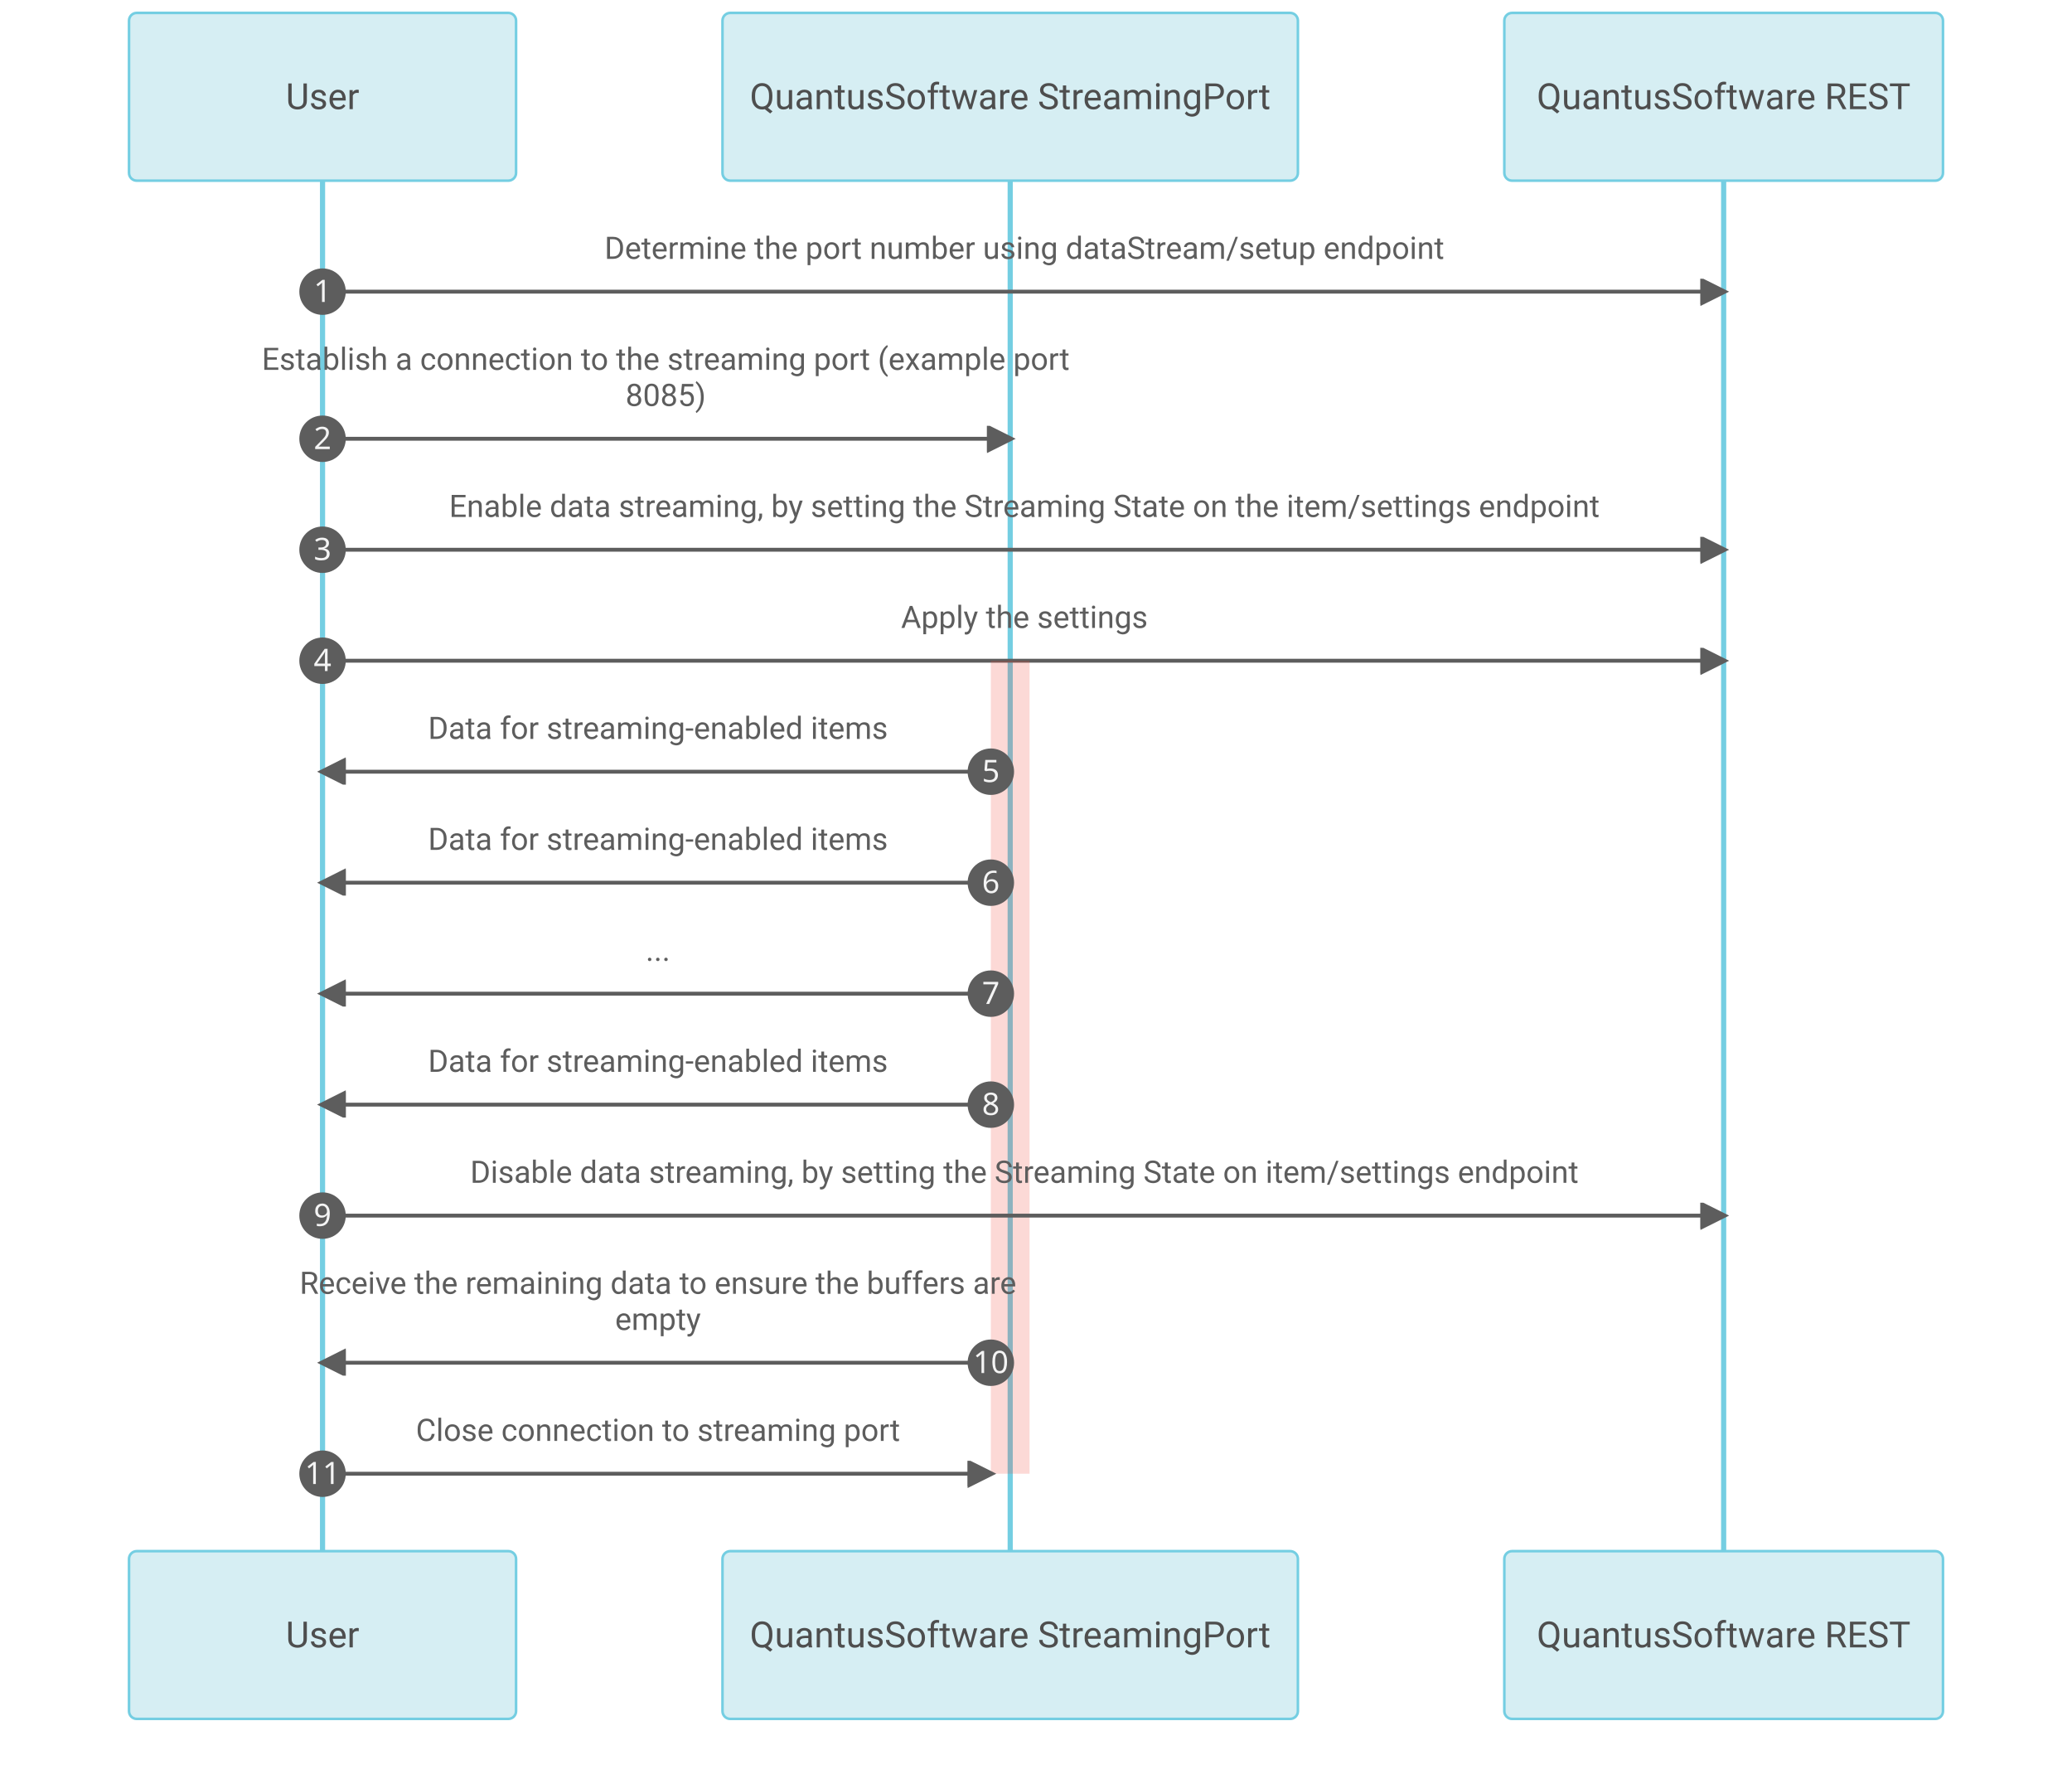
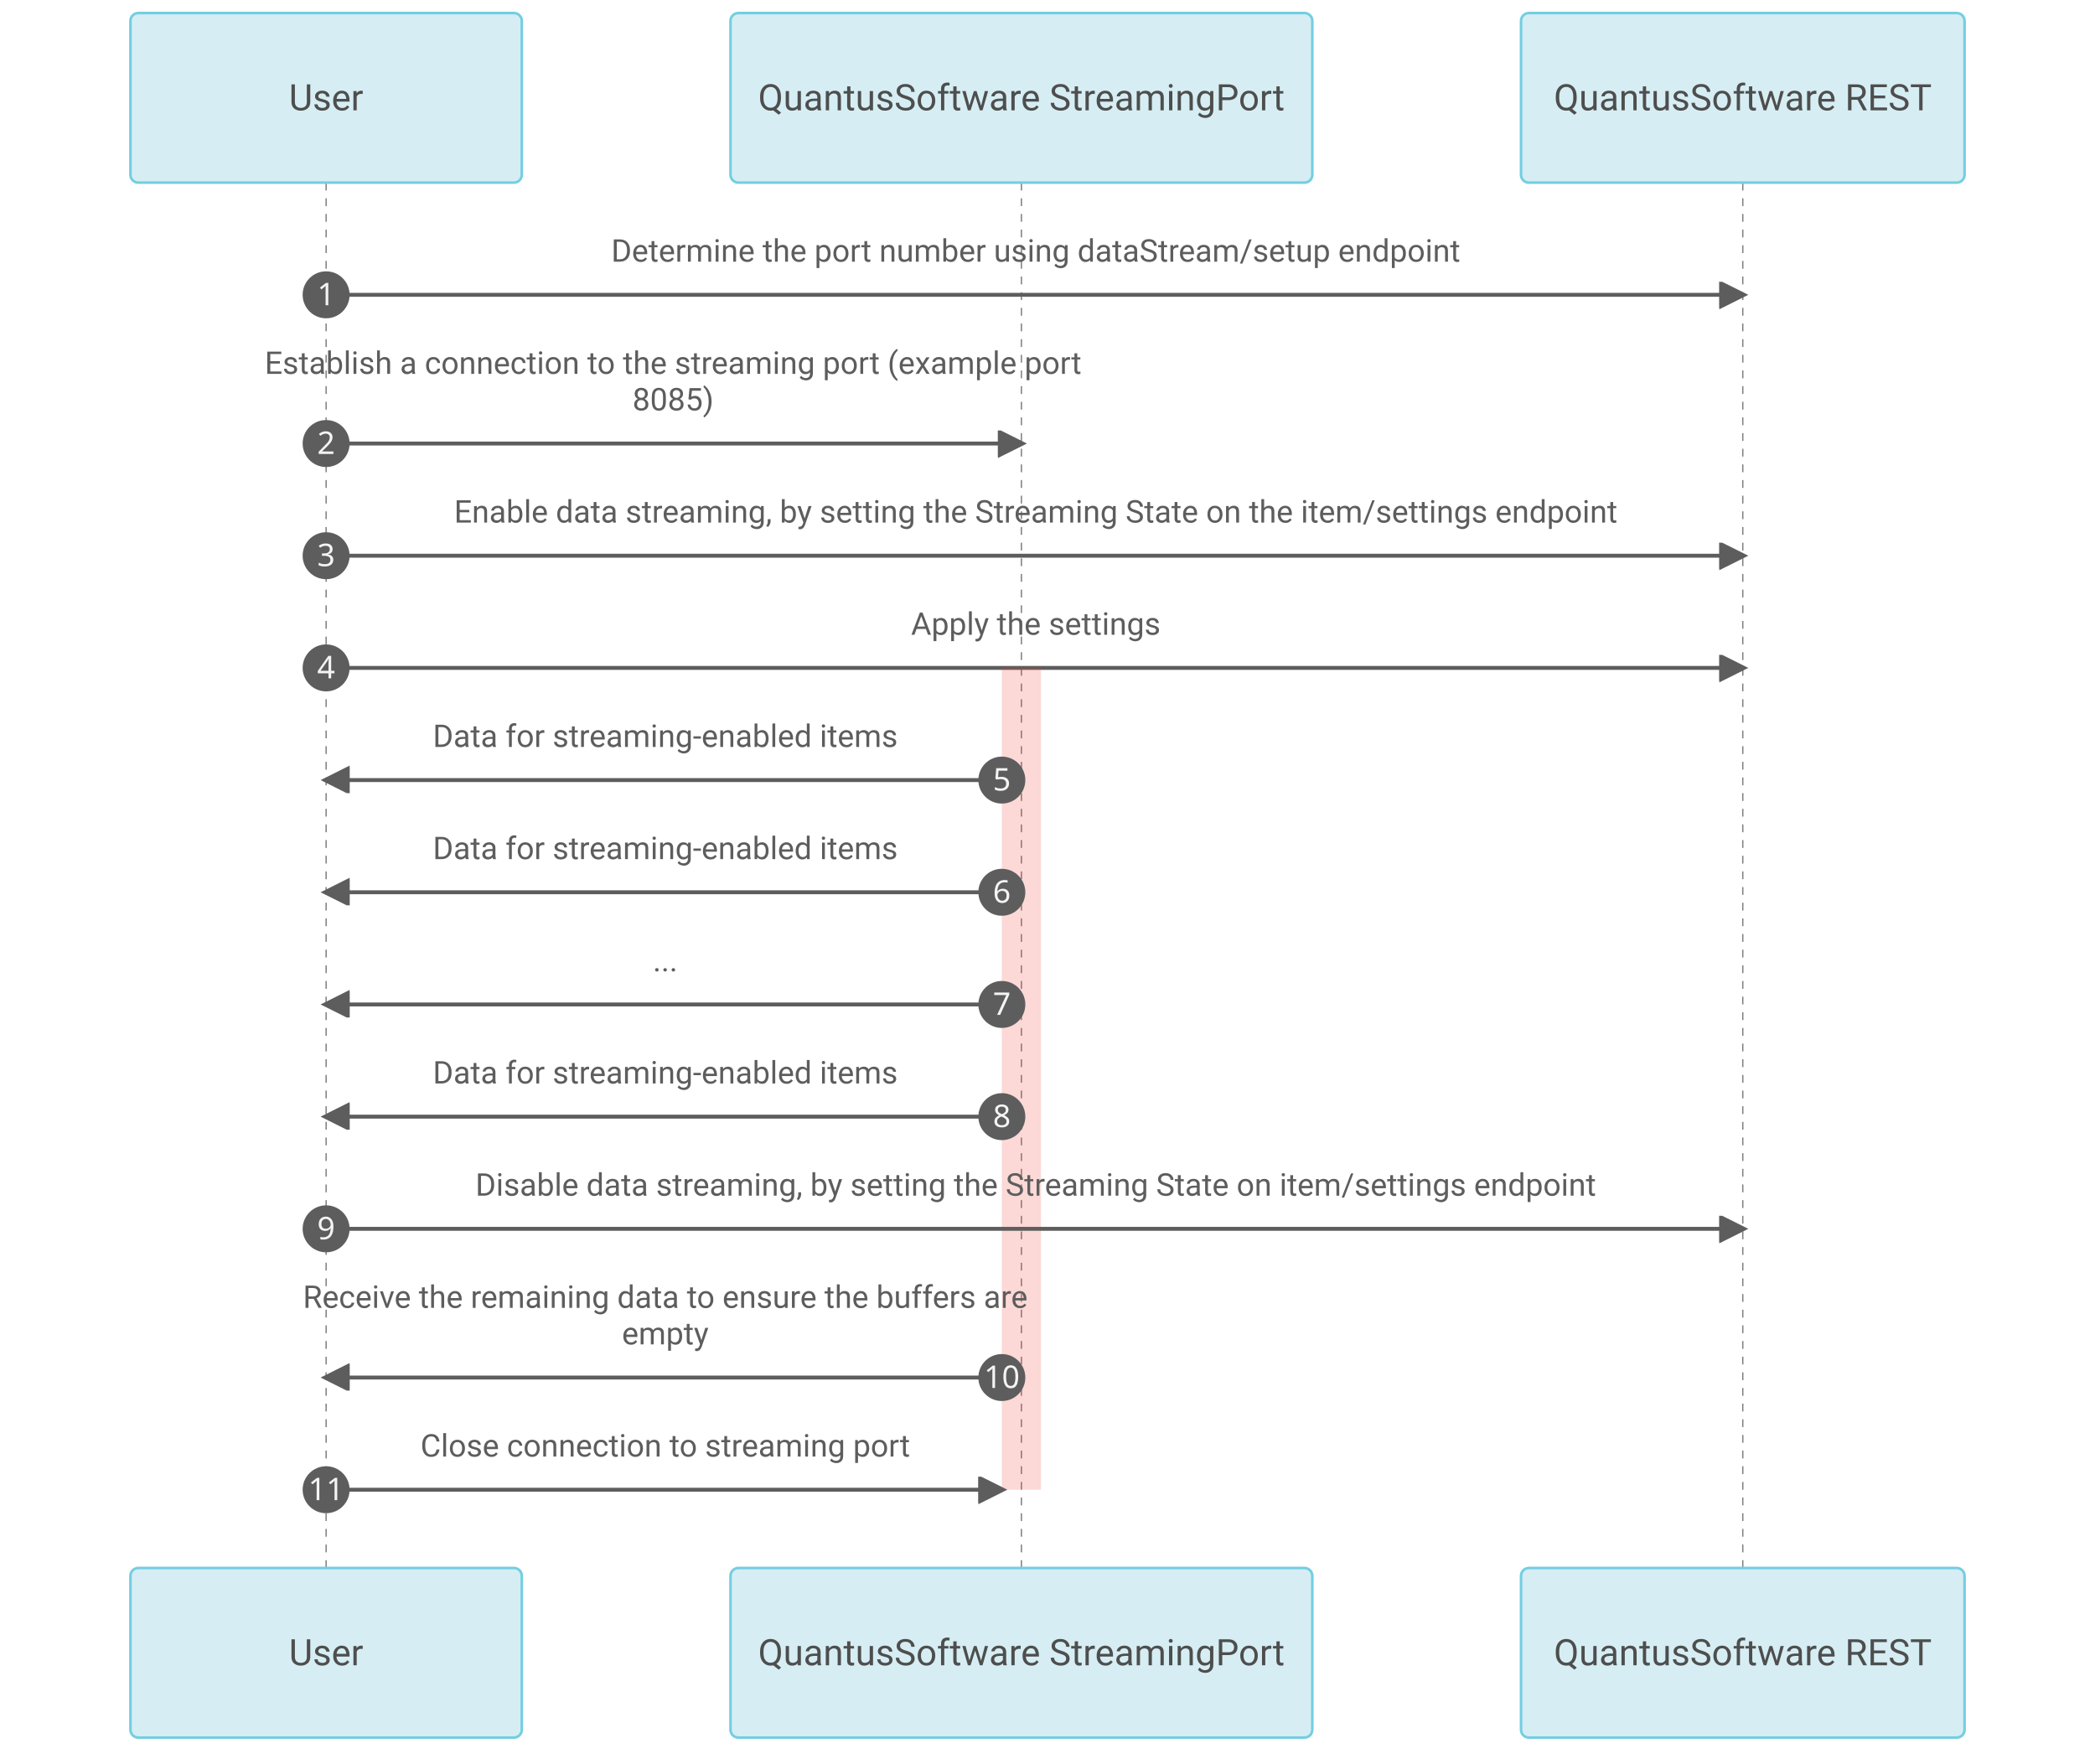
- <svg xmlns="http://www.w3.org/2000/svg" id="mermaid-1698050728076" width="100%" height="691" style="max-width: 803px;" viewBox="-50 -5 803 691">
-   <style>#mermaid-1698050728076 {font-family:"roboto",Helvetica,Arial,sans-serif;font-size:12px;fill:#5d5d5d;}#mermaid-1698050728076 .error-icon{fill:hsl(10.345, 54.717%, 94.608%);}#mermaid-1698050728076 .error-text{fill:rgb(6.226, 18.679, 21.274);stroke:rgb(6.226, 18.679, 21.274);}#mermaid-1698050728076 .edge-thickness-normal{stroke-width:2px;}#mermaid-1698050728076 .edge-thickness-thick{stroke-width:3.5px;}#mermaid-1698050728076 .edge-pattern-solid{stroke-dasharray:0;}#mermaid-1698050728076 .edge-pattern-dashed{stroke-dasharray:3;}#mermaid-1698050728076 .edge-pattern-dotted{stroke-dasharray:2;}#mermaid-1698050728076 .marker{fill:#0b0b0b;stroke:#0b0b0b;}#mermaid-1698050728076 .marker.cross{stroke:#0b0b0b;}#mermaid-1698050728076 svg{font-family:"roboto",Helvetica,Arial,sans-serif;font-size:12px;}#mermaid-1698050728076 .actor{stroke:#74cee2;fill:#d6eef3;}#mermaid-1698050728076 text.actor&gt;tspan{fill:#4e4e4e;stroke:none;}#mermaid-1698050728076 .actor-line{stroke:grey;}#mermaid-1698050728076 .messageLine0{stroke-width:1.5;stroke-dasharray:none;stroke:#5d5d5d;}#mermaid-1698050728076 .messageLine1{stroke-width:1.5;stroke-dasharray:2,2;stroke:#5d5d5d;}#mermaid-1698050728076 #arrowhead path{fill:#5d5d5d;stroke:#5d5d5d;}#mermaid-1698050728076 .sequenceNumber{fill:#f4f4f4;}#mermaid-1698050728076 #sequencenumber{fill:#5d5d5d;}#mermaid-1698050728076 #crosshead path{fill:#5d5d5d;stroke:#5d5d5d;}#mermaid-1698050728076 .messageText{fill:#5d5d5d;stroke:#5d5d5d;}#mermaid-1698050728076 .labelBox{stroke:#74cee2;fill:#d6eef3;}#mermaid-1698050728076 .labelText,#mermaid-1698050728076 .labelText&gt;tspan{fill:#4e4e4e;stroke:none;}#mermaid-1698050728076 .loopText,#mermaid-1698050728076 .loopText&gt;tspan{fill:#4e4e4e;stroke:none;}#mermaid-1698050728076 .loopLine{stroke-width:2px;stroke-dasharray:2,2;stroke:#74cee2;fill:#74cee2;}#mermaid-1698050728076 .note{stroke:#74cee2;fill:#eee;}#mermaid-1698050728076 .noteText,#mermaid-1698050728076 .noteText&gt;tspan{fill:#5d5d5d;stroke:none;}#mermaid-1698050728076 .activation0{fill:#f4433633;stroke:none;}#mermaid-1698050728076 .activation1{fill:#f4433633;stroke:none;}#mermaid-1698050728076 .activation2{fill:#f4433633;stroke:none;}#mermaid-1698050728076 .actorPopupMenu{position:absolute;}#mermaid-1698050728076 .actorPopupMenuPanel{position:absolute;fill:#d6eef3;box-shadow:0px 8px 16px 0px rgba(0,0,0,0.2);filter:drop-shadow(3px 5px 2px rgb(0 0 0 / 0.4));}#mermaid-1698050728076 .actor-man line{stroke:#74cee2;fill:#d6eef3;}#mermaid-1698050728076 .actor-man circle,#mermaid-1698050728076 line{stroke:#74cee2;fill:#d6eef3;stroke-width:2px;}#mermaid-1698050728076 .messageText{stroke:none;}#mermaid-1698050728076 .actor-line{stroke-dasharray:3,3;}#mermaid-1698050728076 :root{--mermaid-font-family:"trebuchet ms",verdana,arial,sans-serif;}</style>
+ <svg xmlns="http://www.w3.org/2000/svg" id="mermaid-1787131733876" width="100%" height="676" style="max-width: 803px;" viewBox="-50 -5 803 676">
+   <style>#mermaid-1787131733876{font-family:"roboto",Helvetica,Arial,sans-serif;font-size:12px;fill:#5d5d5d;}#mermaid-1787131733876 .error-icon{fill:hsl(10.345,54.717%,94.608%);}#mermaid-1787131733876 .error-text{fill:rgb(6.226,18.679,21.274);stroke:rgb(6.226,18.679,21.274);}#mermaid-1787131733876 .edge-thickness-normal{stroke-width:2px;}#mermaid-1787131733876 .edge-thickness-thick{stroke-width:3.5px;}#mermaid-1787131733876 .edge-pattern-solid{stroke-dasharray:0;}#mermaid-1787131733876 .edge-pattern-dashed{stroke-dasharray:3;}#mermaid-1787131733876 .edge-pattern-dotted{stroke-dasharray:2;}#mermaid-1787131733876 .marker{fill:#0b0b0b;stroke:#0b0b0b;}#mermaid-1787131733876 .marker.cross{stroke:#0b0b0b;}#mermaid-1787131733876 svg{font-family:"roboto",Helvetica,Arial,sans-serif;font-size:12px;}#mermaid-1787131733876 .actor{stroke:#74cee2;fill:#d6eef3;}#mermaid-1787131733876 text.actor &gt; tspan{fill:#4e4e4e;stroke:none;}#mermaid-1787131733876 .actor-line{stroke:grey;}#mermaid-1787131733876 .messageLine0{stroke-width:1.5;stroke-dasharray:none;stroke:#5d5d5d;}#mermaid-1787131733876 .messageLine1{stroke-width:1.5;stroke-dasharray:2,2;stroke:#5d5d5d;}#mermaid-1787131733876 #arrowhead path{fill:#5d5d5d;stroke:#5d5d5d;}#mermaid-1787131733876 .sequenceNumber{fill:#f4f4f4;}#mermaid-1787131733876 #sequencenumber{fill:#5d5d5d;}#mermaid-1787131733876 #crosshead path{fill:#5d5d5d;stroke:#5d5d5d;}#mermaid-1787131733876 .messageText{fill:#5d5d5d;stroke:#5d5d5d;}#mermaid-1787131733876 .labelBox{stroke:#74cee2;fill:#d6eef3;}#mermaid-1787131733876 .labelText,#mermaid-1787131733876 .labelText &gt; tspan{fill:#4e4e4e;stroke:none;}#mermaid-1787131733876 .loopText,#mermaid-1787131733876 .loopText &gt; tspan{fill:#4e4e4e;stroke:none;}#mermaid-1787131733876 .loopLine{stroke-width:2px;stroke-dasharray:2,2;stroke:#74cee2;fill:#74cee2;}#mermaid-1787131733876 .note{stroke:#74cee2;fill:#eee;}#mermaid-1787131733876 .noteText,#mermaid-1787131733876 .noteText &gt; tspan{fill:#5d5d5d;stroke:none;}#mermaid-1787131733876 .activation0{fill:#f4433633;stroke:none;}#mermaid-1787131733876 .activation1{fill:#f4433633;stroke:none;}#mermaid-1787131733876 .activation2{fill:#f4433633;stroke:none;}#mermaid-1787131733876 .messageText{stroke:none;}#mermaid-1787131733876 .actor-line{stroke-dasharray:3,3;}#mermaid-1787131733876:root{--mermaid-font-family:"trebuchet ms",verdana,arial,sans-serif;}#mermaid-1787131733876 sequence{fill:apa;}</style>
  <g />
-   <defs>
-     <symbol id="computer" width="24" height="24">
-       <path transform="scale(.5)" d="M2 2v13h20v-13h-20zm18 11h-16v-9h16v9zm-10.228 6l.466-1h3.524l.467 1h-4.457zm14.228 3h-24l2-6h2.104l-1.33 4h18.45l-1.297-4h2.073l2 6zm-5-10h-14v-7h14v7z" />
-     </symbol>
-   </defs>
-   <defs>
-     <symbol id="database" fill-rule="evenodd" clip-rule="evenodd">
-       <path transform="scale(.5)" d="M12.258.001l.256.004.255.005.253.008.251.01.249.012.247.015.246.016.242.019.241.02.239.023.236.024.233.027.231.028.229.031.225.032.223.034.22.036.217.038.214.04.211.041.208.043.205.045.201.046.198.048.194.05.191.051.187.053.183.054.18.056.175.057.172.059.168.06.163.061.16.063.155.064.15.066.074.033.073.033.071.034.07.034.069.035.068.035.067.035.066.035.064.036.064.036.062.036.06.036.06.037.058.037.058.037.055.038.055.038.053.038.052.038.051.039.05.039.048.039.047.039.045.04.044.04.043.04.041.04.04.041.039.041.037.041.036.041.034.041.033.042.032.042.03.042.029.042.027.042.026.043.024.043.023.043.021.043.02.043.018.044.017.043.015.044.013.044.012.044.011.045.009.044.007.045.006.045.004.045.002.045.001.045v17l-.001.045-.002.045-.004.045-.006.045-.007.045-.009.044-.011.045-.012.044-.013.044-.015.044-.017.043-.018.044-.02.043-.021.043-.023.043-.024.043-.026.043-.027.042-.029.042-.03.042-.032.042-.033.042-.034.041-.036.041-.037.041-.039.041-.04.041-.041.04-.043.04-.044.04-.045.04-.047.039-.048.039-.05.039-.051.039-.052.038-.053.038-.055.038-.055.038-.058.037-.058.037-.06.037-.06.036-.062.036-.064.036-.064.036-.066.035-.067.035-.068.035-.069.035-.07.034-.071.034-.073.033-.074.033-.15.066-.155.064-.16.063-.163.061-.168.06-.172.059-.175.057-.18.056-.183.054-.187.053-.191.051-.194.05-.198.048-.201.046-.205.045-.208.043-.211.041-.214.04-.217.038-.22.036-.223.034-.225.032-.229.031-.231.028-.233.027-.236.024-.239.023-.241.02-.242.019-.246.016-.247.015-.249.012-.251.01-.253.008-.255.005-.256.004-.258.001-.258-.001-.256-.004-.255-.005-.253-.008-.251-.01-.249-.012-.247-.015-.245-.016-.243-.019-.241-.02-.238-.023-.236-.024-.234-.027-.231-.028-.228-.031-.226-.032-.223-.034-.22-.036-.217-.038-.214-.04-.211-.041-.208-.043-.204-.045-.201-.046-.198-.048-.195-.05-.19-.051-.187-.053-.184-.054-.179-.056-.176-.057-.172-.059-.167-.06-.164-.061-.159-.063-.155-.064-.151-.066-.074-.033-.072-.033-.072-.034-.07-.034-.069-.035-.068-.035-.067-.035-.066-.035-.064-.036-.063-.036-.062-.036-.061-.036-.06-.037-.058-.037-.057-.037-.056-.038-.055-.038-.053-.038-.052-.038-.051-.039-.049-.039-.049-.039-.046-.039-.046-.04-.044-.04-.043-.04-.041-.04-.04-.041-.039-.041-.037-.041-.036-.041-.034-.041-.033-.042-.032-.042-.03-.042-.029-.042-.027-.042-.026-.043-.024-.043-.023-.043-.021-.043-.02-.043-.018-.044-.017-.043-.015-.044-.013-.044-.012-.044-.011-.045-.009-.044-.007-.045-.006-.045-.004-.045-.002-.045-.001-.045v-17l.001-.045.002-.045.004-.045.006-.045.007-.045.009-.044.011-.045.012-.044.013-.044.015-.044.017-.043.018-.044.02-.043.021-.043.023-.043.024-.043.026-.043.027-.042.029-.042.03-.042.032-.042.033-.042.034-.041.036-.041.037-.041.039-.041.04-.041.041-.04.043-.04.044-.04.046-.04.046-.039.049-.039.049-.039.051-.039.052-.038.053-.038.055-.038.056-.038.057-.037.058-.037.06-.037.061-.036.062-.036.063-.036.064-.036.066-.035.067-.035.068-.035.069-.035.07-.034.072-.034.072-.033.074-.033.151-.066.155-.064.159-.063.164-.061.167-.06.172-.059.176-.057.179-.056.184-.054.187-.053.19-.051.195-.05.198-.048.201-.046.204-.045.208-.043.211-.041.214-.04.217-.038.22-.036.223-.034.226-.032.228-.031.231-.028.234-.027.236-.024.238-.023.241-.02.243-.019.245-.016.247-.015.249-.012.251-.01.253-.008.255-.005.256-.004.258-.001.258.001zm-9.258 20.499v.01l.001.021.003.021.004.022.005.021.006.022.007.022.009.023.01.022.011.023.012.023.013.023.015.023.016.024.017.023.018.024.019.024.021.024.022.025.023.024.024.025.052.049.056.05.061.051.066.051.07.051.075.051.079.052.084.052.088.052.092.052.097.052.102.051.105.052.11.052.114.051.119.051.123.051.127.05.131.05.135.05.139.048.144.049.147.047.152.047.155.047.16.045.163.045.167.043.171.043.176.041.178.041.183.039.187.039.19.037.194.035.197.035.202.033.204.031.209.03.212.029.216.027.219.025.222.024.226.021.23.02.233.018.236.016.24.015.243.012.246.01.249.008.253.005.256.004.259.001.26-.001.257-.004.254-.005.25-.008.247-.011.244-.012.241-.014.237-.016.233-.018.231-.021.226-.021.224-.024.22-.026.216-.027.212-.028.21-.031.205-.031.202-.034.198-.034.194-.036.191-.037.187-.039.183-.04.179-.04.175-.042.172-.043.168-.044.163-.045.16-.046.155-.046.152-.047.148-.048.143-.049.139-.049.136-.05.131-.05.126-.05.123-.051.118-.052.114-.051.11-.052.106-.052.101-.052.096-.052.092-.052.088-.053.083-.051.079-.052.074-.052.07-.051.065-.051.06-.051.056-.05.051-.05.023-.024.023-.025.021-.024.02-.024.019-.024.018-.024.017-.024.015-.023.014-.024.013-.023.012-.023.01-.023.01-.022.008-.022.006-.022.006-.022.004-.022.004-.021.001-.021.001-.021v-4.127l-.077.055-.08.053-.083.054-.085.053-.087.052-.09.052-.093.051-.095.05-.097.05-.1.049-.102.049-.105.048-.106.047-.109.047-.111.046-.114.045-.115.045-.118.044-.12.043-.122.042-.124.042-.126.041-.128.04-.13.04-.132.038-.134.038-.135.037-.138.037-.139.035-.142.035-.143.034-.144.033-.147.032-.148.031-.15.03-.151.03-.153.029-.154.027-.156.027-.158.026-.159.025-.161.024-.162.023-.163.022-.165.021-.166.02-.167.019-.169.018-.169.017-.171.016-.173.015-.173.014-.175.013-.175.012-.177.011-.178.01-.179.008-.179.008-.181.006-.182.005-.182.004-.184.003-.184.002h-.37l-.184-.002-.184-.003-.182-.004-.182-.005-.181-.006-.179-.008-.179-.008-.178-.01-.176-.011-.176-.012-.175-.013-.173-.014-.172-.015-.171-.016-.17-.017-.169-.018-.167-.019-.166-.02-.165-.021-.163-.022-.162-.023-.161-.024-.159-.025-.157-.026-.156-.027-.155-.027-.153-.029-.151-.03-.15-.03-.148-.031-.146-.032-.145-.033-.143-.034-.141-.035-.14-.035-.137-.037-.136-.037-.134-.038-.132-.038-.13-.04-.128-.04-.126-.041-.124-.042-.122-.042-.12-.044-.117-.043-.116-.045-.113-.045-.112-.046-.109-.047-.106-.047-.105-.048-.102-.049-.1-.049-.097-.05-.095-.05-.093-.052-.09-.051-.087-.052-.085-.053-.083-.054-.08-.054-.077-.054v4.127zm0-5.654v.011l.001.021.003.021.004.021.005.022.006.022.007.022.009.022.01.022.011.023.012.023.013.023.015.024.016.023.017.024.018.024.019.024.021.024.022.024.023.025.024.024.052.05.056.05.061.05.066.051.07.051.075.052.079.051.084.052.088.052.092.052.097.052.102.052.105.052.11.051.114.051.119.052.123.05.127.051.131.05.135.049.139.049.144.048.147.048.152.047.155.046.16.045.163.045.167.044.171.042.176.042.178.04.183.04.187.038.19.037.194.036.197.034.202.033.204.032.209.03.212.028.216.027.219.025.222.024.226.022.23.02.233.018.236.016.24.014.243.012.246.01.249.008.253.006.256.003.259.001.26-.001.257-.003.254-.006.25-.008.247-.01.244-.012.241-.015.237-.016.233-.018.231-.02.226-.022.224-.024.22-.025.216-.027.212-.029.21-.03.205-.032.202-.033.198-.035.194-.036.191-.037.187-.039.183-.039.179-.041.175-.042.172-.043.168-.044.163-.045.16-.045.155-.047.152-.047.148-.048.143-.048.139-.05.136-.049.131-.05.126-.051.123-.051.118-.051.114-.052.11-.052.106-.052.101-.052.096-.052.092-.052.088-.052.083-.052.079-.052.074-.051.07-.052.065-.051.06-.05.056-.051.051-.049.023-.025.023-.024.021-.025.02-.024.019-.024.018-.024.017-.024.015-.023.014-.023.013-.024.012-.022.01-.023.01-.023.008-.022.006-.022.006-.022.004-.021.004-.022.001-.021.001-.021v-4.139l-.077.054-.08.054-.083.054-.085.052-.087.053-.09.051-.093.051-.095.051-.097.05-.1.049-.102.049-.105.048-.106.047-.109.047-.111.046-.114.045-.115.044-.118.044-.12.044-.122.042-.124.042-.126.041-.128.04-.13.039-.132.039-.134.038-.135.037-.138.036-.139.036-.142.035-.143.033-.144.033-.147.033-.148.031-.15.03-.151.03-.153.028-.154.028-.156.027-.158.026-.159.025-.161.024-.162.023-.163.022-.165.021-.166.02-.167.019-.169.018-.169.017-.171.016-.173.015-.173.014-.175.013-.175.012-.177.011-.178.009-.179.009-.179.007-.181.007-.182.005-.182.004-.184.003-.184.002h-.37l-.184-.002-.184-.003-.182-.004-.182-.005-.181-.007-.179-.007-.179-.009-.178-.009-.176-.011-.176-.012-.175-.013-.173-.014-.172-.015-.171-.016-.17-.017-.169-.018-.167-.019-.166-.02-.165-.021-.163-.022-.162-.023-.161-.024-.159-.025-.157-.026-.156-.027-.155-.028-.153-.028-.151-.03-.15-.03-.148-.031-.146-.033-.145-.033-.143-.033-.141-.035-.14-.036-.137-.036-.136-.037-.134-.038-.132-.039-.13-.039-.128-.04-.126-.041-.124-.042-.122-.043-.12-.043-.117-.044-.116-.044-.113-.046-.112-.046-.109-.046-.106-.047-.105-.048-.102-.049-.1-.049-.097-.05-.095-.051-.093-.051-.09-.051-.087-.053-.085-.052-.083-.054-.08-.054-.077-.054v4.139zm0-5.666v.011l.001.02.003.022.004.021.005.022.006.021.007.022.009.023.01.022.011.023.012.023.013.023.015.023.016.024.017.024.018.023.019.024.021.025.022.024.023.024.024.025.052.05.056.05.061.05.066.051.07.051.075.052.079.051.084.052.088.052.092.052.097.052.102.052.105.051.11.052.114.051.119.051.123.051.127.05.131.05.135.05.139.049.144.048.147.048.152.047.155.046.16.045.163.045.167.043.171.043.176.042.178.04.183.04.187.038.19.037.194.036.197.034.202.033.204.032.209.03.212.028.216.027.219.025.222.024.226.021.23.02.233.018.236.017.24.014.243.012.246.01.249.008.253.006.256.003.259.001.26-.001.257-.003.254-.006.25-.008.247-.01.244-.013.241-.014.237-.016.233-.018.231-.02.226-.022.224-.024.22-.025.216-.027.212-.029.21-.03.205-.032.202-.033.198-.035.194-.036.191-.037.187-.039.183-.039.179-.041.175-.042.172-.043.168-.044.163-.045.16-.045.155-.047.152-.047.148-.048.143-.049.139-.049.136-.049.131-.051.126-.05.123-.051.118-.052.114-.051.11-.052.106-.052.101-.052.096-.052.092-.052.088-.052.083-.052.079-.052.074-.052.07-.051.065-.051.06-.051.056-.05.051-.049.023-.025.023-.025.021-.024.02-.024.019-.024.018-.024.017-.024.015-.023.014-.024.013-.023.012-.023.01-.022.01-.023.008-.022.006-.022.006-.022.004-.022.004-.021.001-.021.001-.021v-4.153l-.077.054-.08.054-.083.053-.085.053-.087.053-.09.051-.093.051-.095.051-.097.05-.1.049-.102.048-.105.048-.106.048-.109.046-.111.046-.114.046-.115.044-.118.044-.12.043-.122.043-.124.042-.126.041-.128.04-.13.039-.132.039-.134.038-.135.037-.138.036-.139.036-.142.034-.143.034-.144.033-.147.032-.148.032-.15.03-.151.03-.153.028-.154.028-.156.027-.158.026-.159.024-.161.024-.162.023-.163.023-.165.021-.166.02-.167.019-.169.018-.169.017-.171.016-.173.015-.173.014-.175.013-.175.012-.177.01-.178.01-.179.009-.179.007-.181.006-.182.006-.182.004-.184.003-.184.001-.185.001-.185-.001-.184-.001-.184-.003-.182-.004-.182-.006-.181-.006-.179-.007-.179-.009-.178-.01-.176-.01-.176-.012-.175-.013-.173-.014-.172-.015-.171-.016-.17-.017-.169-.018-.167-.019-.166-.02-.165-.021-.163-.023-.162-.023-.161-.024-.159-.024-.157-.026-.156-.027-.155-.028-.153-.028-.151-.03-.15-.03-.148-.032-.146-.032-.145-.033-.143-.034-.141-.034-.14-.036-.137-.036-.136-.037-.134-.038-.132-.039-.13-.039-.128-.041-.126-.041-.124-.041-.122-.043-.12-.043-.117-.044-.116-.044-.113-.046-.112-.046-.109-.046-.106-.048-.105-.048-.102-.048-.1-.05-.097-.049-.095-.051-.093-.051-.09-.052-.087-.052-.085-.053-.083-.053-.08-.054-.077-.054v4.153zm8.74-8.179l-.257.004-.254.005-.25.008-.247.011-.244.012-.241.014-.237.016-.233.018-.231.021-.226.022-.224.023-.22.026-.216.027-.212.028-.21.031-.205.032-.202.033-.198.034-.194.036-.191.038-.187.038-.183.04-.179.041-.175.042-.172.043-.168.043-.163.045-.16.046-.155.046-.152.048-.148.048-.143.048-.139.049-.136.05-.131.05-.126.051-.123.051-.118.051-.114.052-.11.052-.106.052-.101.052-.096.052-.092.052-.088.052-.083.052-.079.052-.074.051-.07.052-.065.051-.06.05-.056.05-.051.05-.023.025-.023.024-.021.024-.02.025-.019.024-.018.024-.017.023-.015.024-.014.023-.013.023-.012.023-.01.023-.01.022-.008.022-.006.023-.006.021-.004.022-.004.021-.001.021-.001.021.001.021.001.021.004.021.004.022.006.021.006.023.008.022.01.022.01.023.012.023.013.023.014.023.015.024.017.023.018.024.019.024.02.025.021.024.023.024.023.025.051.05.056.05.06.05.065.051.07.052.074.051.079.052.083.052.088.052.092.052.096.052.101.052.106.052.11.052.114.052.118.051.123.051.126.051.131.05.136.05.139.049.143.048.148.048.152.048.155.046.16.046.163.045.168.043.172.043.175.042.179.041.183.04.187.038.191.038.194.036.198.034.202.033.205.032.21.031.212.028.216.027.22.026.224.023.226.022.231.021.233.018.237.016.241.014.244.012.247.011.25.008.254.005.257.004.26.001.26-.001.257-.004.254-.005.25-.008.247-.011.244-.012.241-.014.237-.016.233-.018.231-.021.226-.022.224-.023.22-.026.216-.027.212-.028.21-.031.205-.032.202-.033.198-.034.194-.036.191-.038.187-.038.183-.04.179-.041.175-.042.172-.043.168-.043.163-.045.16-.046.155-.046.152-.048.148-.048.143-.048.139-.049.136-.05.131-.05.126-.051.123-.051.118-.051.114-.052.11-.052.106-.052.101-.052.096-.052.092-.052.088-.052.083-.052.079-.052.074-.051.07-.052.065-.051.06-.05.056-.05.051-.05.023-.025.023-.024.021-.024.02-.025.019-.024.018-.024.017-.023.015-.024.014-.023.013-.023.012-.023.01-.023.01-.022.008-.022.006-.023.006-.021.004-.022.004-.021.001-.021.001-.021-.001-.021-.001-.021-.004-.021-.004-.022-.006-.021-.006-.023-.008-.022-.01-.022-.01-.023-.012-.023-.013-.023-.014-.023-.015-.024-.017-.023-.018-.024-.019-.024-.02-.025-.021-.024-.023-.024-.023-.025-.051-.05-.056-.05-.06-.05-.065-.051-.07-.052-.074-.051-.079-.052-.083-.052-.088-.052-.092-.052-.096-.052-.101-.052-.106-.052-.11-.052-.114-.052-.118-.051-.123-.051-.126-.051-.131-.05-.136-.05-.139-.049-.143-.048-.148-.048-.152-.048-.155-.046-.16-.046-.163-.045-.168-.043-.172-.043-.175-.042-.179-.041-.183-.04-.187-.038-.191-.038-.194-.036-.198-.034-.202-.033-.205-.032-.21-.031-.212-.028-.216-.027-.22-.026-.224-.023-.226-.022-.231-.021-.233-.018-.237-.016-.241-.014-.244-.012-.247-.011-.25-.008-.254-.005-.257-.004-.26-.001-.26.001z" />
-     </symbol>
-   </defs>
-   <defs>
-     <symbol id="clock" width="24" height="24">
-       <path transform="scale(.5)" d="M12 2c5.514 0 10 4.486 10 10s-4.486 10-10 10-10-4.486-10-10 4.486-10 10-10zm0-2c-6.627 0-12 5.373-12 12s5.373 12 12 12 12-5.373 12-12-5.373-12-12-12zm5.848 12.459c.202.038.202.333.001.372-1.907.361-6.045 1.111-6.547 1.111-.719 0-1.301-.582-1.301-1.301 0-.512.77-5.447 1.125-7.445.034-.192.312-.181.343.014l.985 6.238 5.394 1.011z" />
-     </symbol>
-   </defs>
  <g>
-     <line id="actor0" x1="75" y1="5" x2="75" y2="621" class="200" stroke-width="0.5px" stroke="#999" />
-     <g id="root-0">
-       <rect x="0" y="0" fill="#eaeaea" stroke="#666" width="150" height="65" rx="3" ry="3" class="actor" />
-       <text x="75" y="32.5" dominant-baseline="central" alignment-baseline="central" class="actor" style="text-anchor: middle; font-size: 14px; font-weight: 400;">
-         <tspan x="75" dy="0">User</tspan>
-       </text>
-     </g>
+     <line id="actor0" x1="75" y1="5" x2="75" y2="661" class="actor-line" stroke-width="0.5px" stroke="#999" />
+     <rect x="0" y="0" fill="#eaeaea" stroke="#666" width="150" height="65" rx="3" ry="3" class="actor" />
+     <text x="75" y="32.5" dominant-baseline="central" alignment-baseline="central" class="actor" style="text-anchor: middle; font-size: 14px; font-weight: 400;">
+       <tspan x="75" dy="0">User</tspan>
+     </text>
  </g>
  <g>
-     <line id="actor1" x1="341.5" y1="5" x2="341.5" y2="621" class="200" stroke-width="0.5px" stroke="#999" />
-     <g id="root-1">
-       <rect x="230" y="0" fill="#eaeaea" stroke="#666" width="223" height="65" rx="3" ry="3" class="actor" />
-       <text x="341.5" y="32.5" dominant-baseline="central" alignment-baseline="central" class="actor" style="text-anchor: middle; font-size: 14px; font-weight: 400;">
-         <tspan x="341.5" dy="0">QuantusSoftware StreamingPort</tspan>
-       </text>
-     </g>
+     <line id="actor1" x1="341.5" y1="5" x2="341.5" y2="661" class="actor-line" stroke-width="0.5px" stroke="#999" />
+     <rect x="230" y="0" fill="#eaeaea" stroke="#666" width="223" height="65" rx="3" ry="3" class="actor" />
+     <text x="341.5" y="32.5" dominant-baseline="central" alignment-baseline="central" class="actor" style="text-anchor: middle; font-size: 14px; font-weight: 400;">
+       <tspan x="341.5" dy="0">QuantusSoftware StreamingPort</tspan>
+     </text>
  </g>
  <g>
-     <line id="actor2" x1="618" y1="5" x2="618" y2="621" class="200" stroke-width="0.5px" stroke="#999" />
-     <g id="root-2">
-       <rect x="533" y="0" fill="#eaeaea" stroke="#666" width="170" height="65" rx="3" ry="3" class="actor" />
-       <text x="618" y="32.5" dominant-baseline="central" alignment-baseline="central" class="actor" style="text-anchor: middle; font-size: 14px; font-weight: 400;">
-         <tspan x="618" dy="0">QuantusSoftware REST</tspan>
-       </text>
-     </g>
+     <line id="actor2" x1="618" y1="5" x2="618" y2="661" class="actor-line" stroke-width="0.5px" stroke="#999" />
+     <rect x="533" y="0" fill="#eaeaea" stroke="#666" width="170" height="65" rx="3" ry="3" class="actor" />
+     <text x="618" y="32.5" dominant-baseline="central" alignment-baseline="central" class="actor" style="text-anchor: middle; font-size: 14px; font-weight: 400;">
+       <tspan x="618" dy="0">QuantusSoftware REST</tspan>
+     </text>
  </g>
  <defs>
    <marker id="arrowhead" refX="9" refY="5" markerUnits="userSpaceOnUse" markerWidth="12" markerHeight="12" orient="auto">
      <path d="M 0 0 L 10 5 L 0 10 z" />
    </marker>
  </defs>
  <defs>
    <marker id="crosshead" markerWidth="15" markerHeight="8" orient="auto" refX="16" refY="4">
      <path fill="black" stroke="#000000" stroke-width="1px" d="M 9,2 V 6 L16,4 Z" style="stroke-dasharray: 0, 0;" />
      <path fill="none" stroke="#000000" stroke-width="1px" d="M 0,1 L 6,7 M 6,1 L 0,7" style="stroke-dasharray: 0, 0;" />
    </marker>
  </defs>
  <defs>
    <marker id="filled-head" refX="18" refY="7" markerWidth="20" markerHeight="28" orient="auto">
      <path d="M 18,7 L9,13 L14,7 L9,1 Z" />
    </marker>
  </defs>
  <defs>
    <marker id="sequencenumber" refX="15" refY="15" markerWidth="60" markerHeight="40" orient="auto">
      <circle cx="15" cy="15" r="6" />
    </marker>
  </defs>
  <text x="347" y="80" text-anchor="middle" dominant-baseline="middle" alignment-baseline="middle" class="messageText" dy="1em" style="font-size: 12px; font-weight: 400;">Determine the port number using dataStream/setup endpoint</text>
  <line x1="75" y1="108" x2="618" y2="108" class="messageLine0" stroke-width="2" stroke="none" marker-end="url(#arrowhead)" marker-start="url(#sequencenumber)" style="fill: none;" />
  <text x="75" y="112" font-family="sans-serif" font-size="12px" text-anchor="middle" textLength="16px" class="sequenceNumber">1</text>
  <text x="208" y="123" text-anchor="middle" dominant-baseline="middle" alignment-baseline="middle" class="messageText" dy="1em" style="font-size: 12px; font-weight: 400;">Establish a connection to the streaming port (example port</text>
  <text x="208" y="137" text-anchor="middle" dominant-baseline="middle" alignment-baseline="middle" class="messageText" dy="1em" style="font-size: 12px; font-weight: 400;">8085)</text>
  <line x1="75" y1="165" x2="341.5" y2="165" class="messageLine0" stroke-width="2" stroke="none" marker-end="url(#arrowhead)" marker-start="url(#sequencenumber)" style="fill: none;" />
  <text x="75" y="169" font-family="sans-serif" font-size="12px" text-anchor="middle" textLength="16px" class="sequenceNumber">2</text>
  <text x="347" y="180" text-anchor="middle" dominant-baseline="middle" alignment-baseline="middle" class="messageText" dy="1em" style="font-size: 12px; font-weight: 400;">Enable data streaming, by setting the Streaming State on the item/settings endpoint</text>
  <line x1="75" y1="208" x2="618" y2="208" class="messageLine0" stroke-width="2" stroke="none" marker-end="url(#arrowhead)" marker-start="url(#sequencenumber)" style="fill: none;" />
  <text x="75" y="212" font-family="sans-serif" font-size="12px" text-anchor="middle" textLength="16px" class="sequenceNumber">3</text>
  <text x="347" y="223" text-anchor="middle" dominant-baseline="middle" alignment-baseline="middle" class="messageText" dy="1em" style="font-size: 12px; font-weight: 400;">Apply the settings</text>
  <line x1="75" y1="251" x2="618" y2="251" class="messageLine0" stroke-width="2" stroke="none" marker-end="url(#arrowhead)" marker-start="url(#sequencenumber)" style="fill: none;" />
  <text x="75" y="255" font-family="sans-serif" font-size="12px" text-anchor="middle" textLength="16px" class="sequenceNumber">4</text>
  <g>
    <rect x="334" y="251" fill="#EDF2AE" stroke="#666" width="15" height="315" rx="0" ry="0" class="activation0" />
  </g>
  <text x="205" y="266" text-anchor="middle" dominant-baseline="middle" alignment-baseline="middle" class="messageText" dy="1em" style="font-size: 12px; font-weight: 400;">Data for streaming-enabled items</text>
  <line x1="334" y1="294" x2="75" y2="294" class="messageLine0" stroke-width="2" stroke="none" marker-end="url(#arrowhead)" marker-start="url(#sequencenumber)" style="fill: none;" />
  <text x="334" y="298" font-family="sans-serif" font-size="12px" text-anchor="middle" textLength="16px" class="sequenceNumber">5</text>
  <text x="205" y="309" text-anchor="middle" dominant-baseline="middle" alignment-baseline="middle" class="messageText" dy="1em" style="font-size: 12px; font-weight: 400;">Data for streaming-enabled items</text>
  <line x1="334" y1="337" x2="75" y2="337" class="messageLine0" stroke-width="2" stroke="none" marker-end="url(#arrowhead)" marker-start="url(#sequencenumber)" style="fill: none;" />
  <text x="334" y="341" font-family="sans-serif" font-size="12px" text-anchor="middle" textLength="16px" class="sequenceNumber">6</text>
  <text x="205" y="352" text-anchor="middle" dominant-baseline="middle" alignment-baseline="middle" class="messageText" dy="1em" style="font-size: 12px; font-weight: 400;">...</text>
  <line x1="334" y1="380" x2="75" y2="380" class="messageLine0" stroke-width="2" stroke="none" marker-end="url(#arrowhead)" marker-start="url(#sequencenumber)" style="fill: none;" />
  <text x="334" y="384" font-family="sans-serif" font-size="12px" text-anchor="middle" textLength="16px" class="sequenceNumber">7</text>
  <text x="205" y="395" text-anchor="middle" dominant-baseline="middle" alignment-baseline="middle" class="messageText" dy="1em" style="font-size: 12px; font-weight: 400;">Data for streaming-enabled items</text>
  <line x1="334" y1="423" x2="75" y2="423" class="messageLine0" stroke-width="2" stroke="none" marker-end="url(#arrowhead)" marker-start="url(#sequencenumber)" style="fill: none;" />
  <text x="334" y="427" font-family="sans-serif" font-size="12px" text-anchor="middle" textLength="16px" class="sequenceNumber">8</text>
  <text x="347" y="438" text-anchor="middle" dominant-baseline="middle" alignment-baseline="middle" class="messageText" dy="1em" style="font-size: 12px; font-weight: 400;">Disable data streaming, by setting the Streaming State on item/settings endpoint</text>
  <line x1="75" y1="466" x2="618" y2="466" class="messageLine0" stroke-width="2" stroke="none" marker-end="url(#arrowhead)" marker-start="url(#sequencenumber)" style="fill: none;" />
  <text x="75" y="470" font-family="sans-serif" font-size="12px" text-anchor="middle" textLength="16px" class="sequenceNumber">9</text>
  <text x="205" y="481" text-anchor="middle" dominant-baseline="middle" alignment-baseline="middle" class="messageText" dy="1em" style="font-size: 12px; font-weight: 400;">Receive the remaining data to ensure the buffers are</text>
  <text x="205" y="495" text-anchor="middle" dominant-baseline="middle" alignment-baseline="middle" class="messageText" dy="1em" style="font-size: 12px; font-weight: 400;">empty</text>
  <line x1="334" y1="523" x2="75" y2="523" class="messageLine0" stroke-width="2" stroke="none" marker-end="url(#arrowhead)" marker-start="url(#sequencenumber)" style="fill: none;" />
  <text x="334" y="527" font-family="sans-serif" font-size="12px" text-anchor="middle" textLength="16px" class="sequenceNumber">10</text>
  <text x="205" y="538" text-anchor="middle" dominant-baseline="middle" alignment-baseline="middle" class="messageText" dy="1em" style="font-size: 12px; font-weight: 400;">Close connection to streaming port</text>
  <line x1="75" y1="566" x2="334" y2="566" class="messageLine0" stroke-width="2" stroke="none" marker-end="url(#arrowhead)" marker-start="url(#sequencenumber)" style="fill: none;" />
  <text x="75" y="570" font-family="sans-serif" font-size="12px" text-anchor="middle" textLength="16px" class="sequenceNumber">11</text>
  <g>
    <rect x="0" y="596" fill="#eaeaea" stroke="#666" width="150" height="65" rx="3" ry="3" class="actor" />
    <text x="75" y="628.5" dominant-baseline="central" alignment-baseline="central" class="actor" style="text-anchor: middle; font-size: 14px; font-weight: 400;">
      <tspan x="75" dy="0">User</tspan>
    </text>
  </g>
  <g>
    <rect x="230" y="596" fill="#eaeaea" stroke="#666" width="223" height="65" rx="3" ry="3" class="actor" />
    <text x="341.5" y="628.5" dominant-baseline="central" alignment-baseline="central" class="actor" style="text-anchor: middle; font-size: 14px; font-weight: 400;">
      <tspan x="341.5" dy="0">QuantusSoftware StreamingPort</tspan>
    </text>
  </g>
  <g>
    <rect x="533" y="596" fill="#eaeaea" stroke="#666" width="170" height="65" rx="3" ry="3" class="actor" />
    <text x="618" y="628.5" dominant-baseline="central" alignment-baseline="central" class="actor" style="text-anchor: middle; font-size: 14px; font-weight: 400;">
      <tspan x="618" dy="0">QuantusSoftware REST</tspan>
    </text>
  </g>
</svg>
